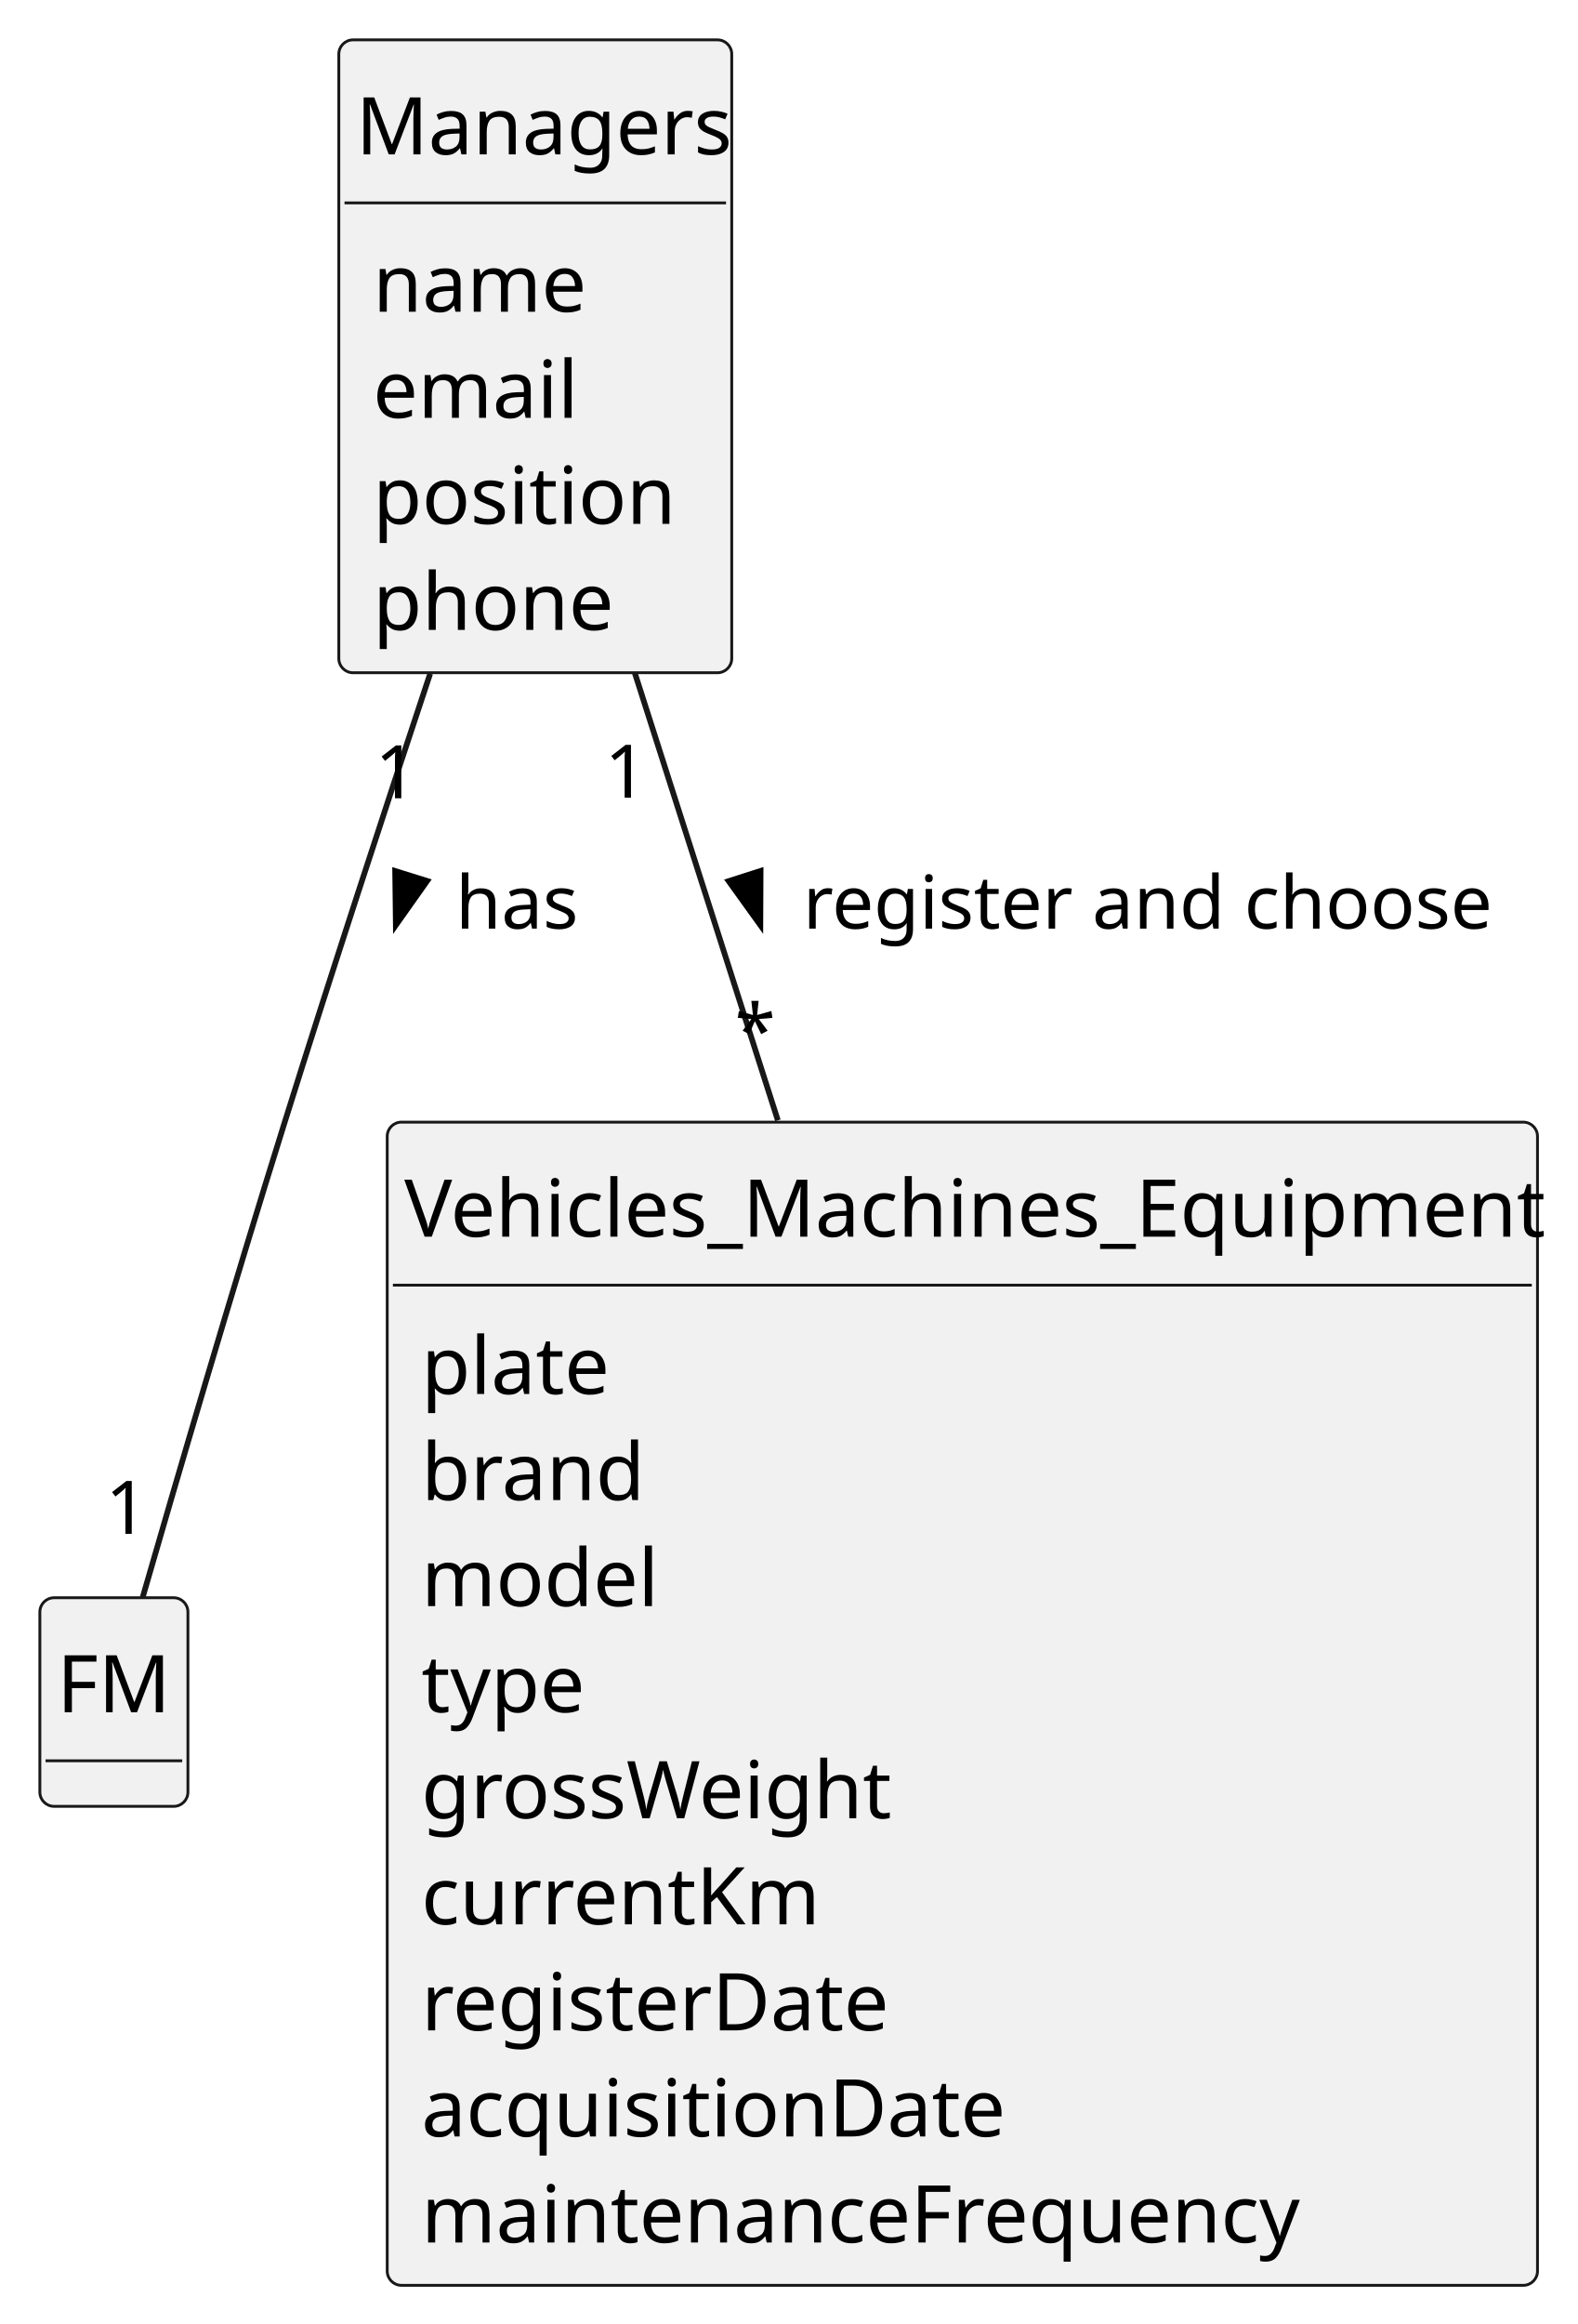
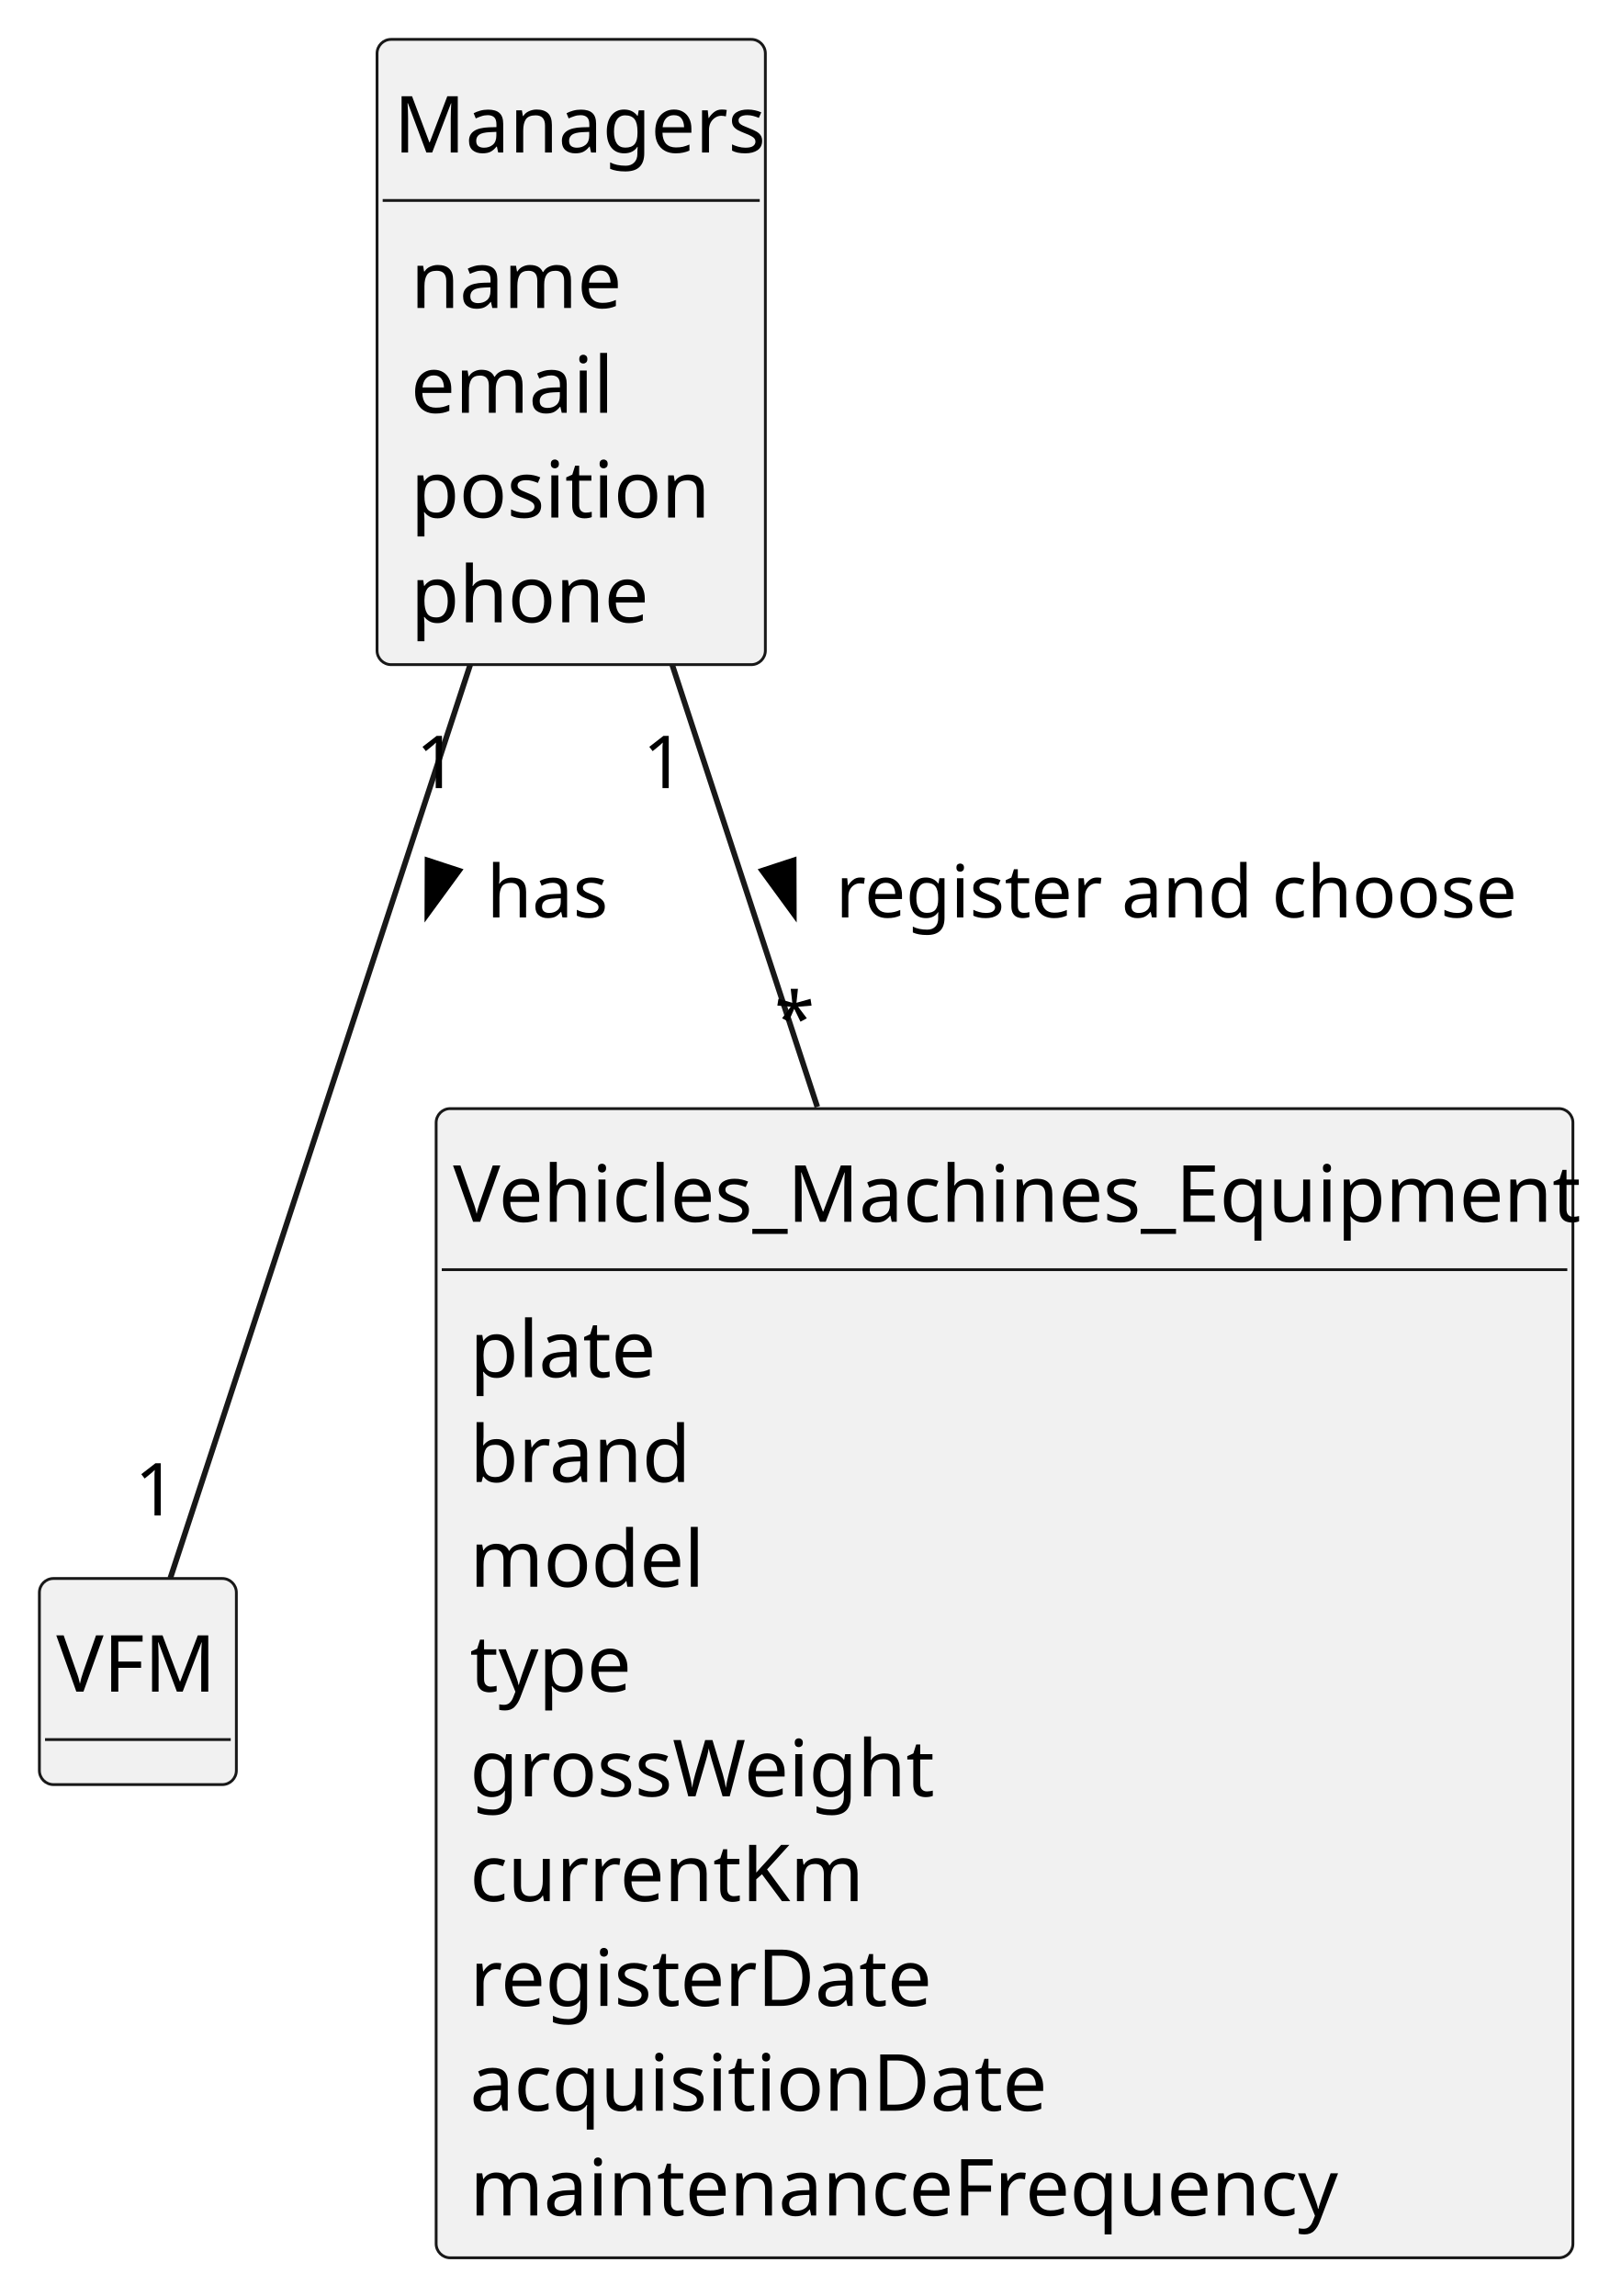
- <svg xmlns="http://www.w3.org/2000/svg" contentStyleType="text/css" height="408px" preserveAspectRatio="none" style="width:277px;height:408px;background:#FFFFFF;" version="1.1" viewBox="0 0 277 408" width="277px" zoomAndPan="magnify">
+ <svg xmlns="http://www.w3.org/2000/svg" contentStyleType="text/css" height="408px" preserveAspectRatio="none" style="width:286px;height:408px;background:#FFFFFF;" version="1.1" viewBox="0 0 286 408" width="286px" zoomAndPan="magnify">
  <defs />
  <g>
-     <g id="elem_FM">
-       <rect fill="#F1F1F1" height="36.621" id="FM" rx="2.5" ry="2.5" style="stroke:#181818;stroke-width:0.5;" width="26" x="7" y="280.5" />
-       <text fill="#000000" font-family="sans-serif" font-size="14" lengthAdjust="spacing" textLength="20" x="10" y="300.607">FM</text>
-       <line style="stroke:#181818;stroke-width:0.5;" x1="8" x2="32" y1="309.121" y2="309.121" />
+     <g id="elem_VFM">
+       <rect codeLine="18" fill="#F1F1F1" height="36.621" id="VFM" rx="2.5" ry="2.5" style="stroke:#181818;stroke-width:0.5;" width="35" x="7" y="280.5" />
+       <text fill="#000000" font-family="sans-serif" font-size="14" lengthAdjust="spacing" textLength="29" x="10" y="300.607">VFM</text>
+       <line style="stroke:#181818;stroke-width:0.5;" x1="8" x2="41" y1="309.121" y2="309.121" />
    </g>
    <g id="elem_Managers">
-       <rect fill="#F1F1F1" height="111.106" id="Managers" rx="2.5" ry="2.5" style="stroke:#181818;stroke-width:0.5;" width="69" x="59.5" y="7" />
-       <text fill="#000000" font-family="sans-serif" font-size="14" lengthAdjust="spacing" textLength="63" x="62.5" y="27.107">Managers</text>
-       <line style="stroke:#181818;stroke-width:0.5;" x1="60.5" x2="127.5" y1="35.621" y2="35.621" />
-       <text fill="#000000" font-family="sans-serif" font-size="14" lengthAdjust="spacing" textLength="35" x="65.5" y="54.728">name</text>
-       <text fill="#000000" font-family="sans-serif" font-size="14" lengthAdjust="spacing" textLength="33" x="65.5" y="73.35">email</text>
-       <text fill="#000000" font-family="sans-serif" font-size="14" lengthAdjust="spacing" textLength="49" x="65.5" y="91.971">position</text>
-       <text fill="#000000" font-family="sans-serif" font-size="14" lengthAdjust="spacing" textLength="40" x="65.5" y="110.592">phone</text>
+       <rect codeLine="22" fill="#F1F1F1" height="111.106" id="Managers" rx="2.5" ry="2.5" style="stroke:#181818;stroke-width:0.5;" width="69" x="67" y="7" />
+       <text fill="#000000" font-family="sans-serif" font-size="14" lengthAdjust="spacing" textLength="63" x="70" y="27.107">Managers</text>
+       <line style="stroke:#181818;stroke-width:0.5;" x1="68" x2="135" y1="35.621" y2="35.621" />
+       <text fill="#000000" font-family="sans-serif" font-size="14" lengthAdjust="spacing" textLength="35" x="73" y="54.728">name</text>
+       <text fill="#000000" font-family="sans-serif" font-size="14" lengthAdjust="spacing" textLength="33" x="73" y="73.35">email</text>
+       <text fill="#000000" font-family="sans-serif" font-size="14" lengthAdjust="spacing" textLength="49" x="73" y="91.971">position</text>
+       <text fill="#000000" font-family="sans-serif" font-size="14" lengthAdjust="spacing" textLength="40" x="73" y="110.592">phone</text>
    </g>
    <g id="elem_Vehicles_Machines_Equipment">
-       <rect fill="#F1F1F1" height="204.211" id="Vehicles_Machines_Equipment" rx="2.5" ry="2.5" style="stroke:#181818;stroke-width:0.5;" width="202" x="68" y="197" />
-       <text fill="#000000" font-family="sans-serif" font-size="14" lengthAdjust="spacing" textLength="196" x="71" y="217.107">Vehicles_Machines_Equipment</text>
-       <line style="stroke:#181818;stroke-width:0.5;" x1="69" x2="269" y1="225.621" y2="225.621" />
-       <text fill="#000000" font-family="sans-serif" font-size="14" lengthAdjust="spacing" textLength="31" x="74" y="244.728">plate</text>
-       <text fill="#000000" font-family="sans-serif" font-size="14" lengthAdjust="spacing" textLength="37" x="74" y="263.35">brand</text>
-       <text fill="#000000" font-family="sans-serif" font-size="14" lengthAdjust="spacing" textLength="38" x="74" y="281.971">model</text>
-       <text fill="#000000" font-family="sans-serif" font-size="14" lengthAdjust="spacing" textLength="27" x="74" y="300.592">type</text>
-       <text fill="#000000" font-family="sans-serif" font-size="14" lengthAdjust="spacing" textLength="79" x="74" y="319.213">grossWeight</text>
-       <text fill="#000000" font-family="sans-serif" font-size="14" lengthAdjust="spacing" textLength="65" x="74" y="337.834">currentKm</text>
-       <text fill="#000000" font-family="sans-serif" font-size="14" lengthAdjust="spacing" textLength="78" x="74" y="356.455">registerDate</text>
-       <text fill="#000000" font-family="sans-serif" font-size="14" lengthAdjust="spacing" textLength="97" x="74" y="375.076">acquisitionDate</text>
-       <text fill="#000000" font-family="sans-serif" font-size="14" lengthAdjust="spacing" textLength="149" x="74" y="393.697">maintenanceFrequency</text>
+       <rect codeLine="30" fill="#F1F1F1" height="204.211" id="Vehicles_Machines_Equipment" rx="2.5" ry="2.5" style="stroke:#181818;stroke-width:0.5;" width="202" x="77.5" y="197" />
+       <text fill="#000000" font-family="sans-serif" font-size="14" lengthAdjust="spacing" textLength="196" x="80.5" y="217.107">Vehicles_Machines_Equipment</text>
+       <line style="stroke:#181818;stroke-width:0.5;" x1="78.5" x2="278.5" y1="225.621" y2="225.621" />
+       <text fill="#000000" font-family="sans-serif" font-size="14" lengthAdjust="spacing" textLength="31" x="83.5" y="244.728">plate</text>
+       <text fill="#000000" font-family="sans-serif" font-size="14" lengthAdjust="spacing" textLength="37" x="83.5" y="263.35">brand</text>
+       <text fill="#000000" font-family="sans-serif" font-size="14" lengthAdjust="spacing" textLength="38" x="83.5" y="281.971">model</text>
+       <text fill="#000000" font-family="sans-serif" font-size="14" lengthAdjust="spacing" textLength="27" x="83.5" y="300.592">type</text>
+       <text fill="#000000" font-family="sans-serif" font-size="14" lengthAdjust="spacing" textLength="79" x="83.5" y="319.213">grossWeight</text>
+       <text fill="#000000" font-family="sans-serif" font-size="14" lengthAdjust="spacing" textLength="65" x="83.5" y="337.834">currentKm</text>
+       <text fill="#000000" font-family="sans-serif" font-size="14" lengthAdjust="spacing" textLength="78" x="83.5" y="356.455">registerDate</text>
+       <text fill="#000000" font-family="sans-serif" font-size="14" lengthAdjust="spacing" textLength="97" x="83.5" y="375.076">acquisitionDate</text>
+       <text fill="#000000" font-family="sans-serif" font-size="14" lengthAdjust="spacing" textLength="149" x="83.5" y="393.697">maintenanceFrequency</text>
    </g>
    <g id="link_Managers_Vehicles_Machines_Equipment">
-       <path d="M111.49,118.18 C118.98,141.6 127.97,169.72 136.6,196.69 " fill="none" id="Managers-Vehicles_Machines_Equipment" style="stroke:#181818;stroke-width:1.0;" />
-       <polygon fill="#000000" points="133.523,162.408,133.567,152.897,127.969,154.688,133.523,162.408" style="stroke:#000000;stroke-width:1.0;" />
-       <text fill="#000000" font-family="sans-serif" font-size="13" lengthAdjust="spacing" textLength="114" x="141" y="163.028">register and choose</text>
-       <text fill="#000000" font-family="sans-serif" font-size="13" lengthAdjust="spacing" textLength="7" x="106.195" y="140.042">1</text>
-       <text fill="#000000" font-family="sans-serif" font-size="13" lengthAdjust="spacing" textLength="5" x="129.037" y="185.584">*</text>
+       <path codeLine="50" d="M119.46,118.18 C127.14,141.6 136.38,169.72 145.23,196.69 " fill="none" id="Managers-Vehicles_Machines_Equipment" style="stroke:#181818;stroke-width:1.0;" />
+       <polygon fill="#000000" points="141.059,162.396,141.031,152.886,135.446,154.719,141.059,162.396" style="stroke:#000000;stroke-width:1.0;" />
+       <text fill="#000000" font-family="sans-serif" font-size="13" lengthAdjust="spacing" textLength="114" x="148.5" y="163.028">register and choose</text>
+       <text fill="#000000" font-family="sans-serif" font-size="13" lengthAdjust="spacing" textLength="7" x="114.222" y="140.042">1</text>
+       <text fill="#000000" font-family="sans-serif" font-size="13" lengthAdjust="spacing" textLength="5" x="137.603" y="185.584">*</text>
    </g>
-     <g id="link_Managers_FM">
-       <path d="M75.54,118.27 C67.53,142.36 58.13,171.03 50,197 C40.87,226.15 30.88,260.25 25.05,280.44 " fill="none" id="Managers-FM" style="stroke:#181818;stroke-width:1.0;" />
-       <polygon fill="#000000" points="69.514,162.419,75.008,154.657,69.396,152.91,69.514,162.419" style="stroke:#000000;stroke-width:1.0;" />
-       <text fill="#000000" font-family="sans-serif" font-size="13" lengthAdjust="spacing" textLength="21" x="80" y="163.028">has</text>
-       <text fill="#000000" font-family="sans-serif" font-size="13" lengthAdjust="spacing" textLength="7" x="65.864" y="140.143">1</text>
-       <text fill="#000000" font-family="sans-serif" font-size="13" lengthAdjust="spacing" textLength="7" x="18.525" y="269.284">1</text>
+     <g id="link_Managers_VFM">
+       <path codeLine="52" d="M83.54,118.18 C66.35,170.56 41.41,246.49 30.26,280.45 " fill="none" id="Managers-VFM" style="stroke:#181818;stroke-width:1.0;" />
+       <polygon fill="#000000" points="75.94,162.396,81.554,154.719,75.97,152.886,75.94,162.396" style="stroke:#000000;stroke-width:1.0;" />
+       <text fill="#000000" font-family="sans-serif" font-size="13" lengthAdjust="spacing" textLength="21" x="86.5" y="163.028">has</text>
+       <text fill="#000000" font-family="sans-serif" font-size="13" lengthAdjust="spacing" textLength="7" x="73.925" y="140.042">1</text>
+       <text fill="#000000" font-family="sans-serif" font-size="13" lengthAdjust="spacing" textLength="7" x="23.952" y="269.297">1</text>
    </g>
  </g>
</svg>
